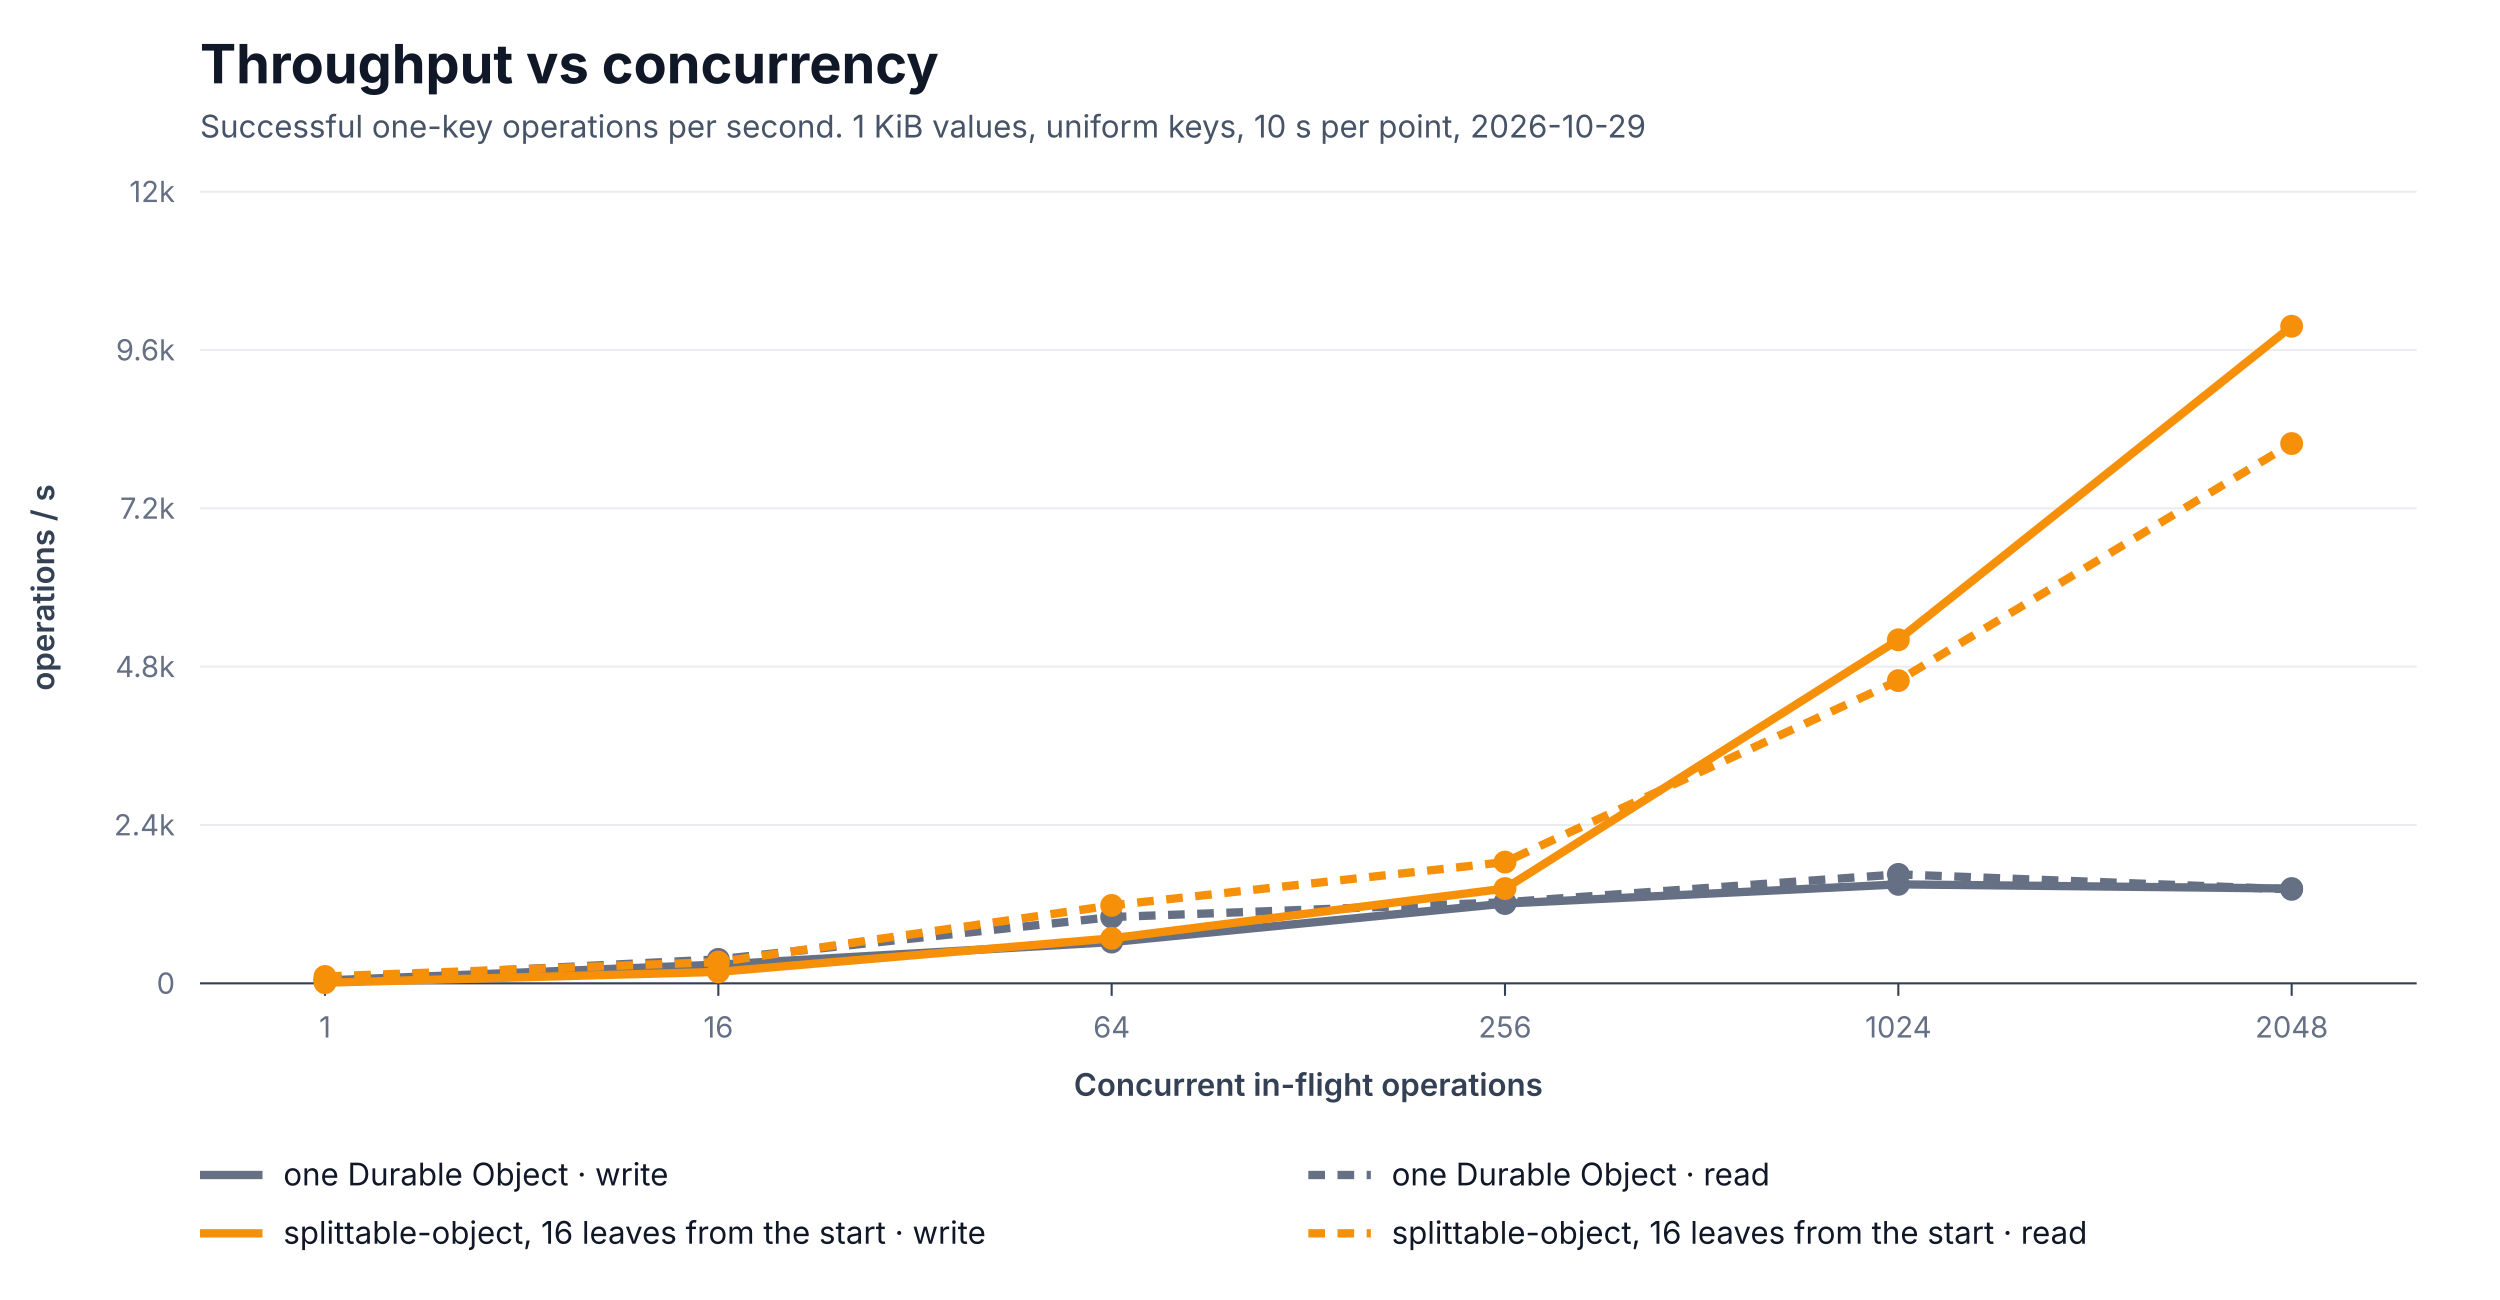
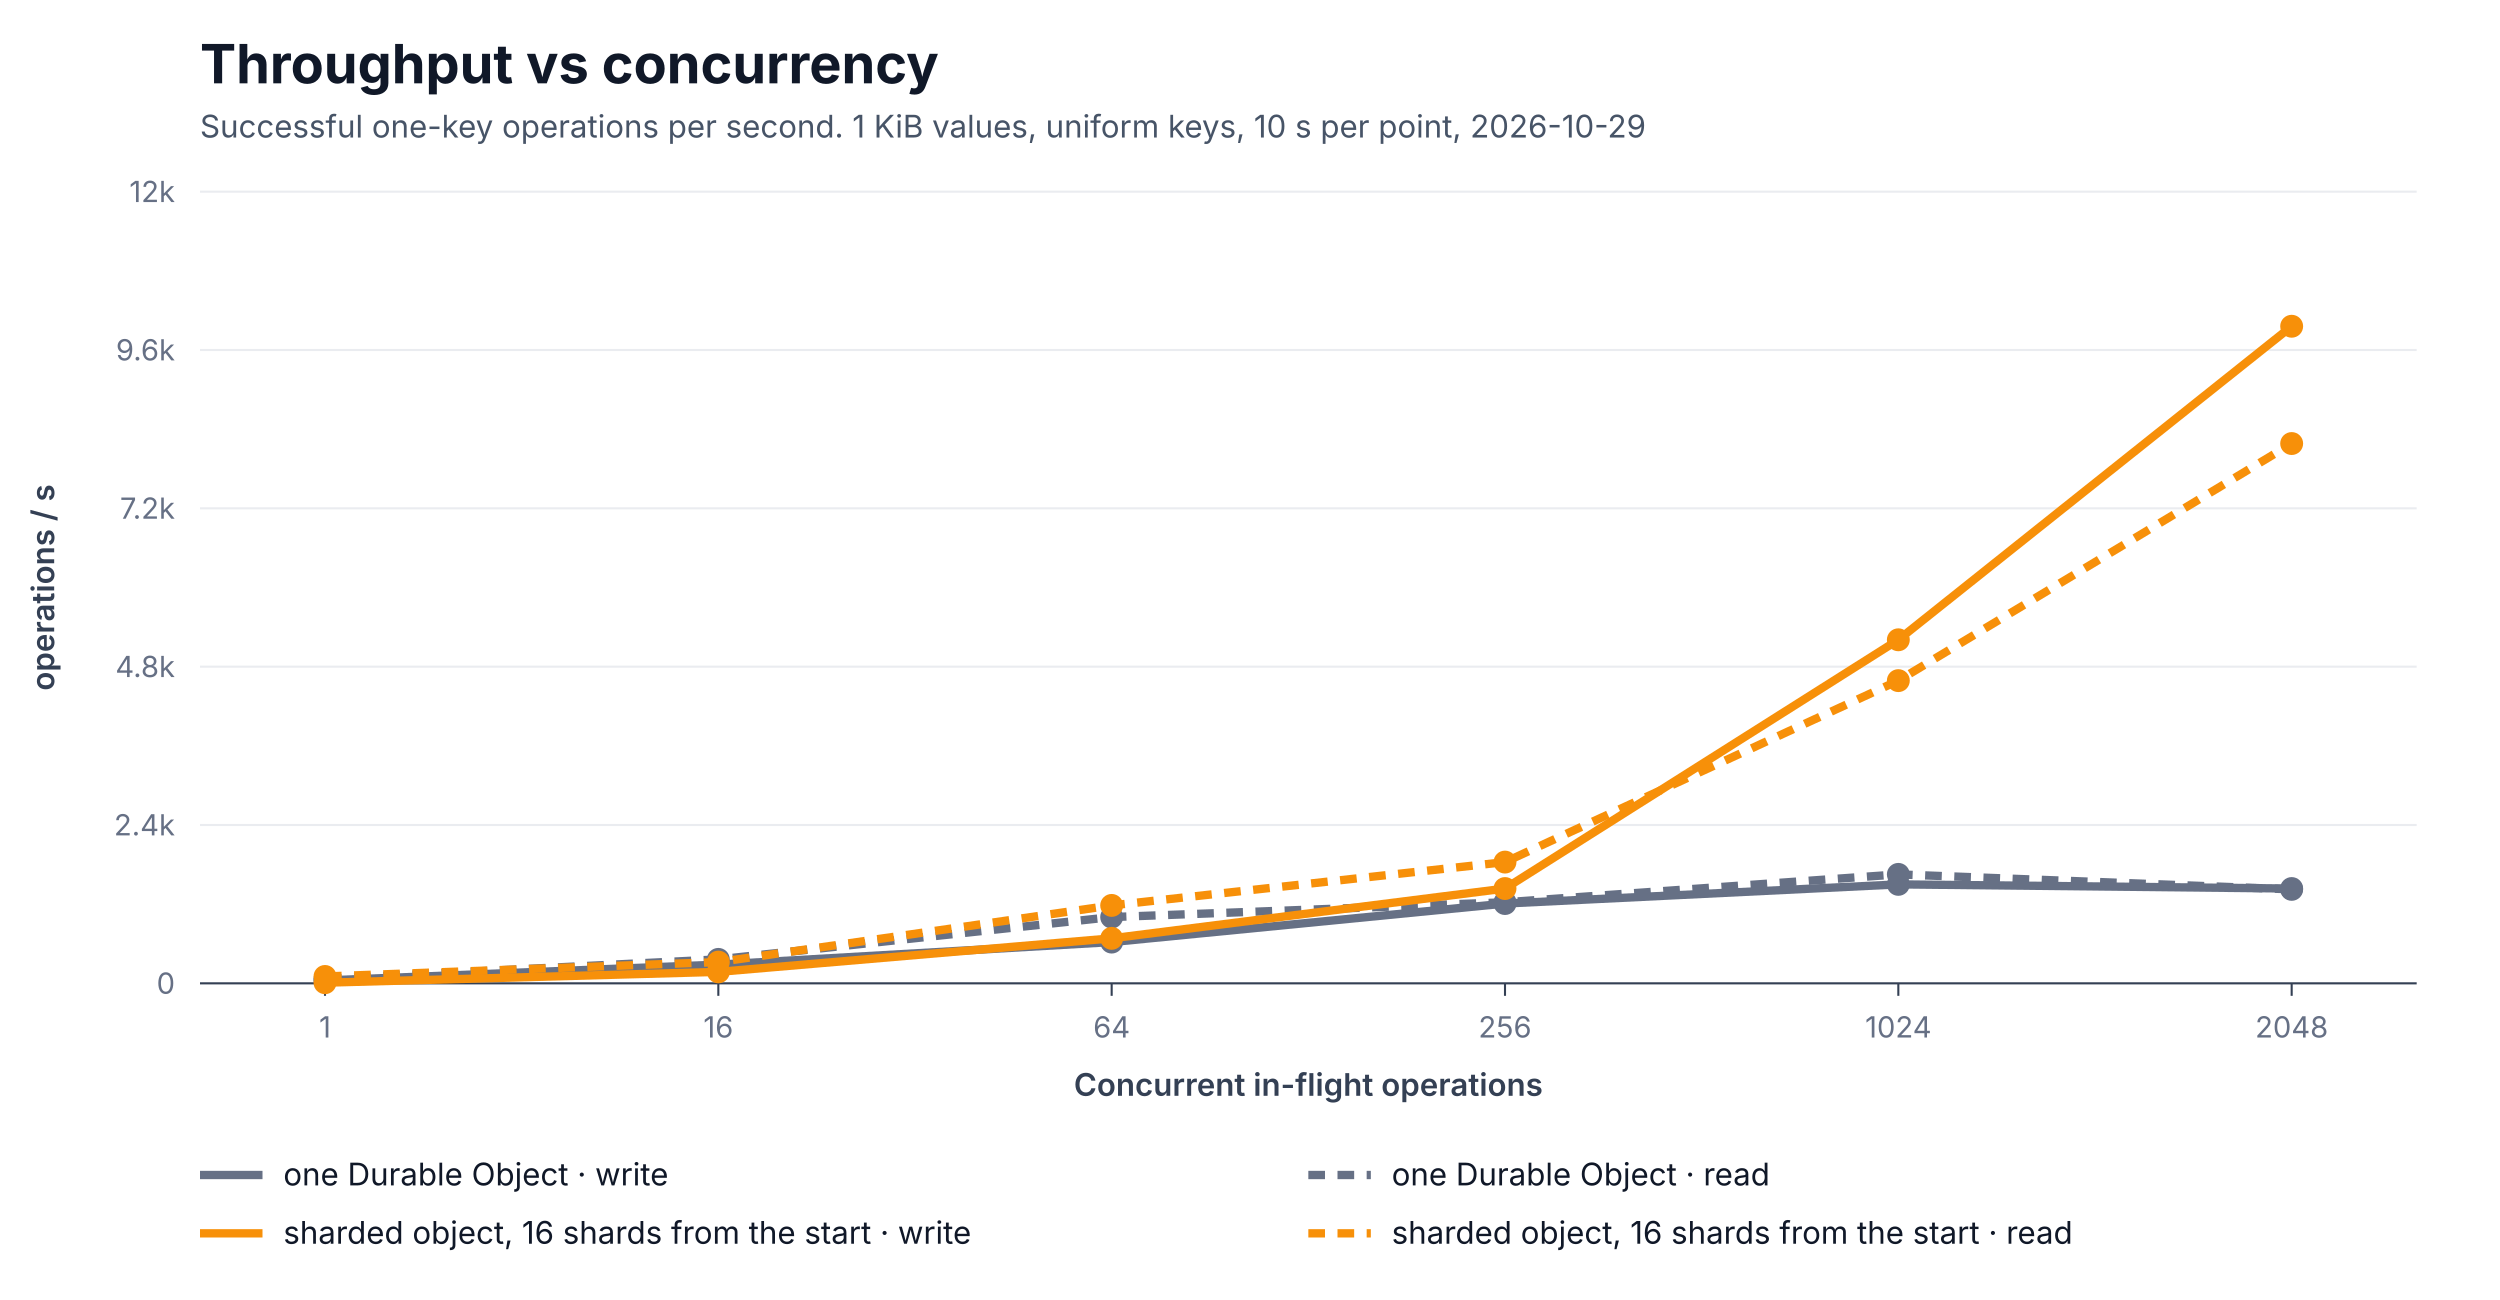
<svg xmlns="http://www.w3.org/2000/svg" width="1200" height="624" viewBox="0 0 1200 624">
  <style>text{font-family:Inter,ui-sans-serif,system-ui,-apple-system,sans-serif;fill:#101828}.title{font-size:26px;font-weight:700}.sub{font-size:15px;fill:#475467}.tick{font-size:14px;fill:#667085}.label{font-size:15px;font-weight:600;fill:#344054}.legend{font-size:15px}.grid{stroke:#eaecf0}.axisline{stroke:#344054}</style>
  <rect width="1200" height="624" fill="#fff" />
  <text x="96" y="40" class="title">Throughput vs concurrency</text>
  <text x="96" y="66" class="sub">Successful one-key operations per second. 1 KiB values, uniform keys, 10 s per point, 2026-10-29</text>
  <line x1="96" x2="1160" y1="472" y2="472" class="grid" />
  <text x="84" y="477" text-anchor="end" class="tick">0</text>
  <line x1="96" x2="1160" y1="396" y2="396" class="grid" />
  <text x="84" y="401" text-anchor="end" class="tick">2.4k</text>
  <line x1="96" x2="1160" y1="320" y2="320" class="grid" />
  <text x="84" y="325" text-anchor="end" class="tick">4.8k</text>
  <line x1="96" x2="1160" y1="244" y2="244" class="grid" />
  <text x="84" y="249" text-anchor="end" class="tick">7.2k</text>
  <line x1="96" x2="1160" y1="168" y2="168" class="grid" />
  <text x="84" y="173" text-anchor="end" class="tick">9.6k</text>
  <line x1="96" x2="1160" y1="92" y2="92" class="grid" />
  <text x="84" y="97" text-anchor="end" class="tick">12k</text>
  <line x1="96" x2="1160" y1="472" y2="472" class="axisline" />
  <line x1="156" x2="156" y1="472" y2="478" class="axisline" />
  <text x="156" y="498" text-anchor="middle" class="tick">1</text>
  <line x1="344.8" x2="344.8" y1="472" y2="478" class="axisline" />
  <text x="344.8" y="498" text-anchor="middle" class="tick">16</text>
  <line x1="533.6" x2="533.6" y1="472" y2="478" class="axisline" />
  <text x="533.6" y="498" text-anchor="middle" class="tick">64</text>
  <line x1="722.4" x2="722.4" y1="472" y2="478" class="axisline" />
  <text x="722.4" y="498" text-anchor="middle" class="tick">256</text>
  <line x1="911.2" x2="911.2" y1="472" y2="478" class="axisline" />
  <text x="911.2" y="498" text-anchor="middle" class="tick">1024</text>
  <line x1="1100" x2="1100" y1="472" y2="478" class="axisline" />
  <text x="1100" y="498" text-anchor="middle" class="tick">2048</text>
  <polyline points="156.0,470.6 344.8,463.0 533.6,452.2 722.4,433.7 911.2,424.5 1100.0,426.5" fill="none" stroke="#667085" stroke-width="4" stroke-linejoin="round" />
  <circle cx="156.0" cy="470.6" r="5.5" fill="#667085" />
  <circle cx="344.8" cy="463.0" r="5.5" fill="#667085" />
  <circle cx="533.6" cy="452.2" r="5.5" fill="#667085" />
  <circle cx="722.4" cy="433.7" r="5.5" fill="#667085" />
  <circle cx="911.2" cy="424.5" r="5.5" fill="#667085" />
  <circle cx="1100.0" cy="426.5" r="5.5" fill="#667085" />
  <polyline points="156.0,469.9 344.8,460.5 533.6,440.2 722.4,433.1 911.2,419.7 1100.0,426.9" fill="none" stroke="#667085" stroke-width="4" stroke-linejoin="round" stroke-dasharray="8 6" />
  <circle cx="156.0" cy="469.9" r="5.5" fill="#667085" />
  <circle cx="344.8" cy="460.5" r="5.5" fill="#667085" />
  <circle cx="533.6" cy="440.2" r="5.5" fill="#667085" />
  <circle cx="722.4" cy="433.1" r="5.5" fill="#667085" />
  <circle cx="911.2" cy="419.7" r="5.5" fill="#667085" />
  <circle cx="1100.0" cy="426.9" r="5.5" fill="#667085" />
  <polyline points="156.0,471.7 344.8,466.5 533.6,450.4 722.4,426.5 911.2,307.1 1100.0,156.6" fill="none" stroke="#f79009" stroke-width="4" stroke-linejoin="round" />
  <circle cx="156.0" cy="471.7" r="5.5" fill="#f79009" />
  <circle cx="344.8" cy="466.5" r="5.5" fill="#f79009" />
  <circle cx="533.6" cy="450.4" r="5.5" fill="#f79009" />
  <circle cx="722.4" cy="426.5" r="5.5" fill="#f79009" />
  <circle cx="911.2" cy="307.1" r="5.5" fill="#f79009" />
  <circle cx="1100.0" cy="156.6" r="5.5" fill="#f79009" />
  <polyline points="156.0,468.7 344.8,461.8 533.6,434.6 722.4,413.8 911.2,326.7 1100.0,212.9" fill="none" stroke="#f79009" stroke-width="4" stroke-linejoin="round" stroke-dasharray="8 6" />
  <circle cx="156.0" cy="468.7" r="5.5" fill="#f79009" />
  <circle cx="344.8" cy="461.8" r="5.5" fill="#f79009" />
  <circle cx="533.6" cy="434.6" r="5.5" fill="#f79009" />
  <circle cx="722.4" cy="413.8" r="5.5" fill="#f79009" />
  <circle cx="911.2" cy="326.7" r="5.5" fill="#f79009" />
  <circle cx="1100.0" cy="212.9" r="5.5" fill="#f79009" />
  <text x="628" y="526" text-anchor="middle" class="label">Concurrent in-flight operations</text>
  <text transform="translate(26,282) rotate(-90)" text-anchor="middle" class="label">operations / s</text>
  <g transform="translate(96,564)">
    <line x1="0" x2="30" y1="0" y2="0" stroke="#667085" stroke-width="4" />
    <text x="40" y="5" class="legend">one Durable Object · write</text>
  </g>
  <g transform="translate(628,564)">
    <line x1="0" x2="30" y1="0" y2="0" stroke="#667085" stroke-width="4" stroke-dasharray="8 6" />
    <text x="40" y="5" class="legend">one Durable Object · read</text>
  </g>
  <g transform="translate(96,592)">
    <line x1="0" x2="30" y1="0" y2="0" stroke="#f79009" stroke-width="4" />
-     <text x="40" y="5" class="legend">splittable-object, 16 leaves from the start · write</text>
+     <text x="40" y="5" class="legend">sharded object, 16 shards from the start · write</text>
  </g>
  <g transform="translate(628,592)">
    <line x1="0" x2="30" y1="0" y2="0" stroke="#f79009" stroke-width="4" stroke-dasharray="8 6" />
-     <text x="40" y="5" class="legend">splittable-object, 16 leaves from the start · read</text>
+     <text x="40" y="5" class="legend">sharded object, 16 shards from the start · read</text>
  </g>
</svg>
